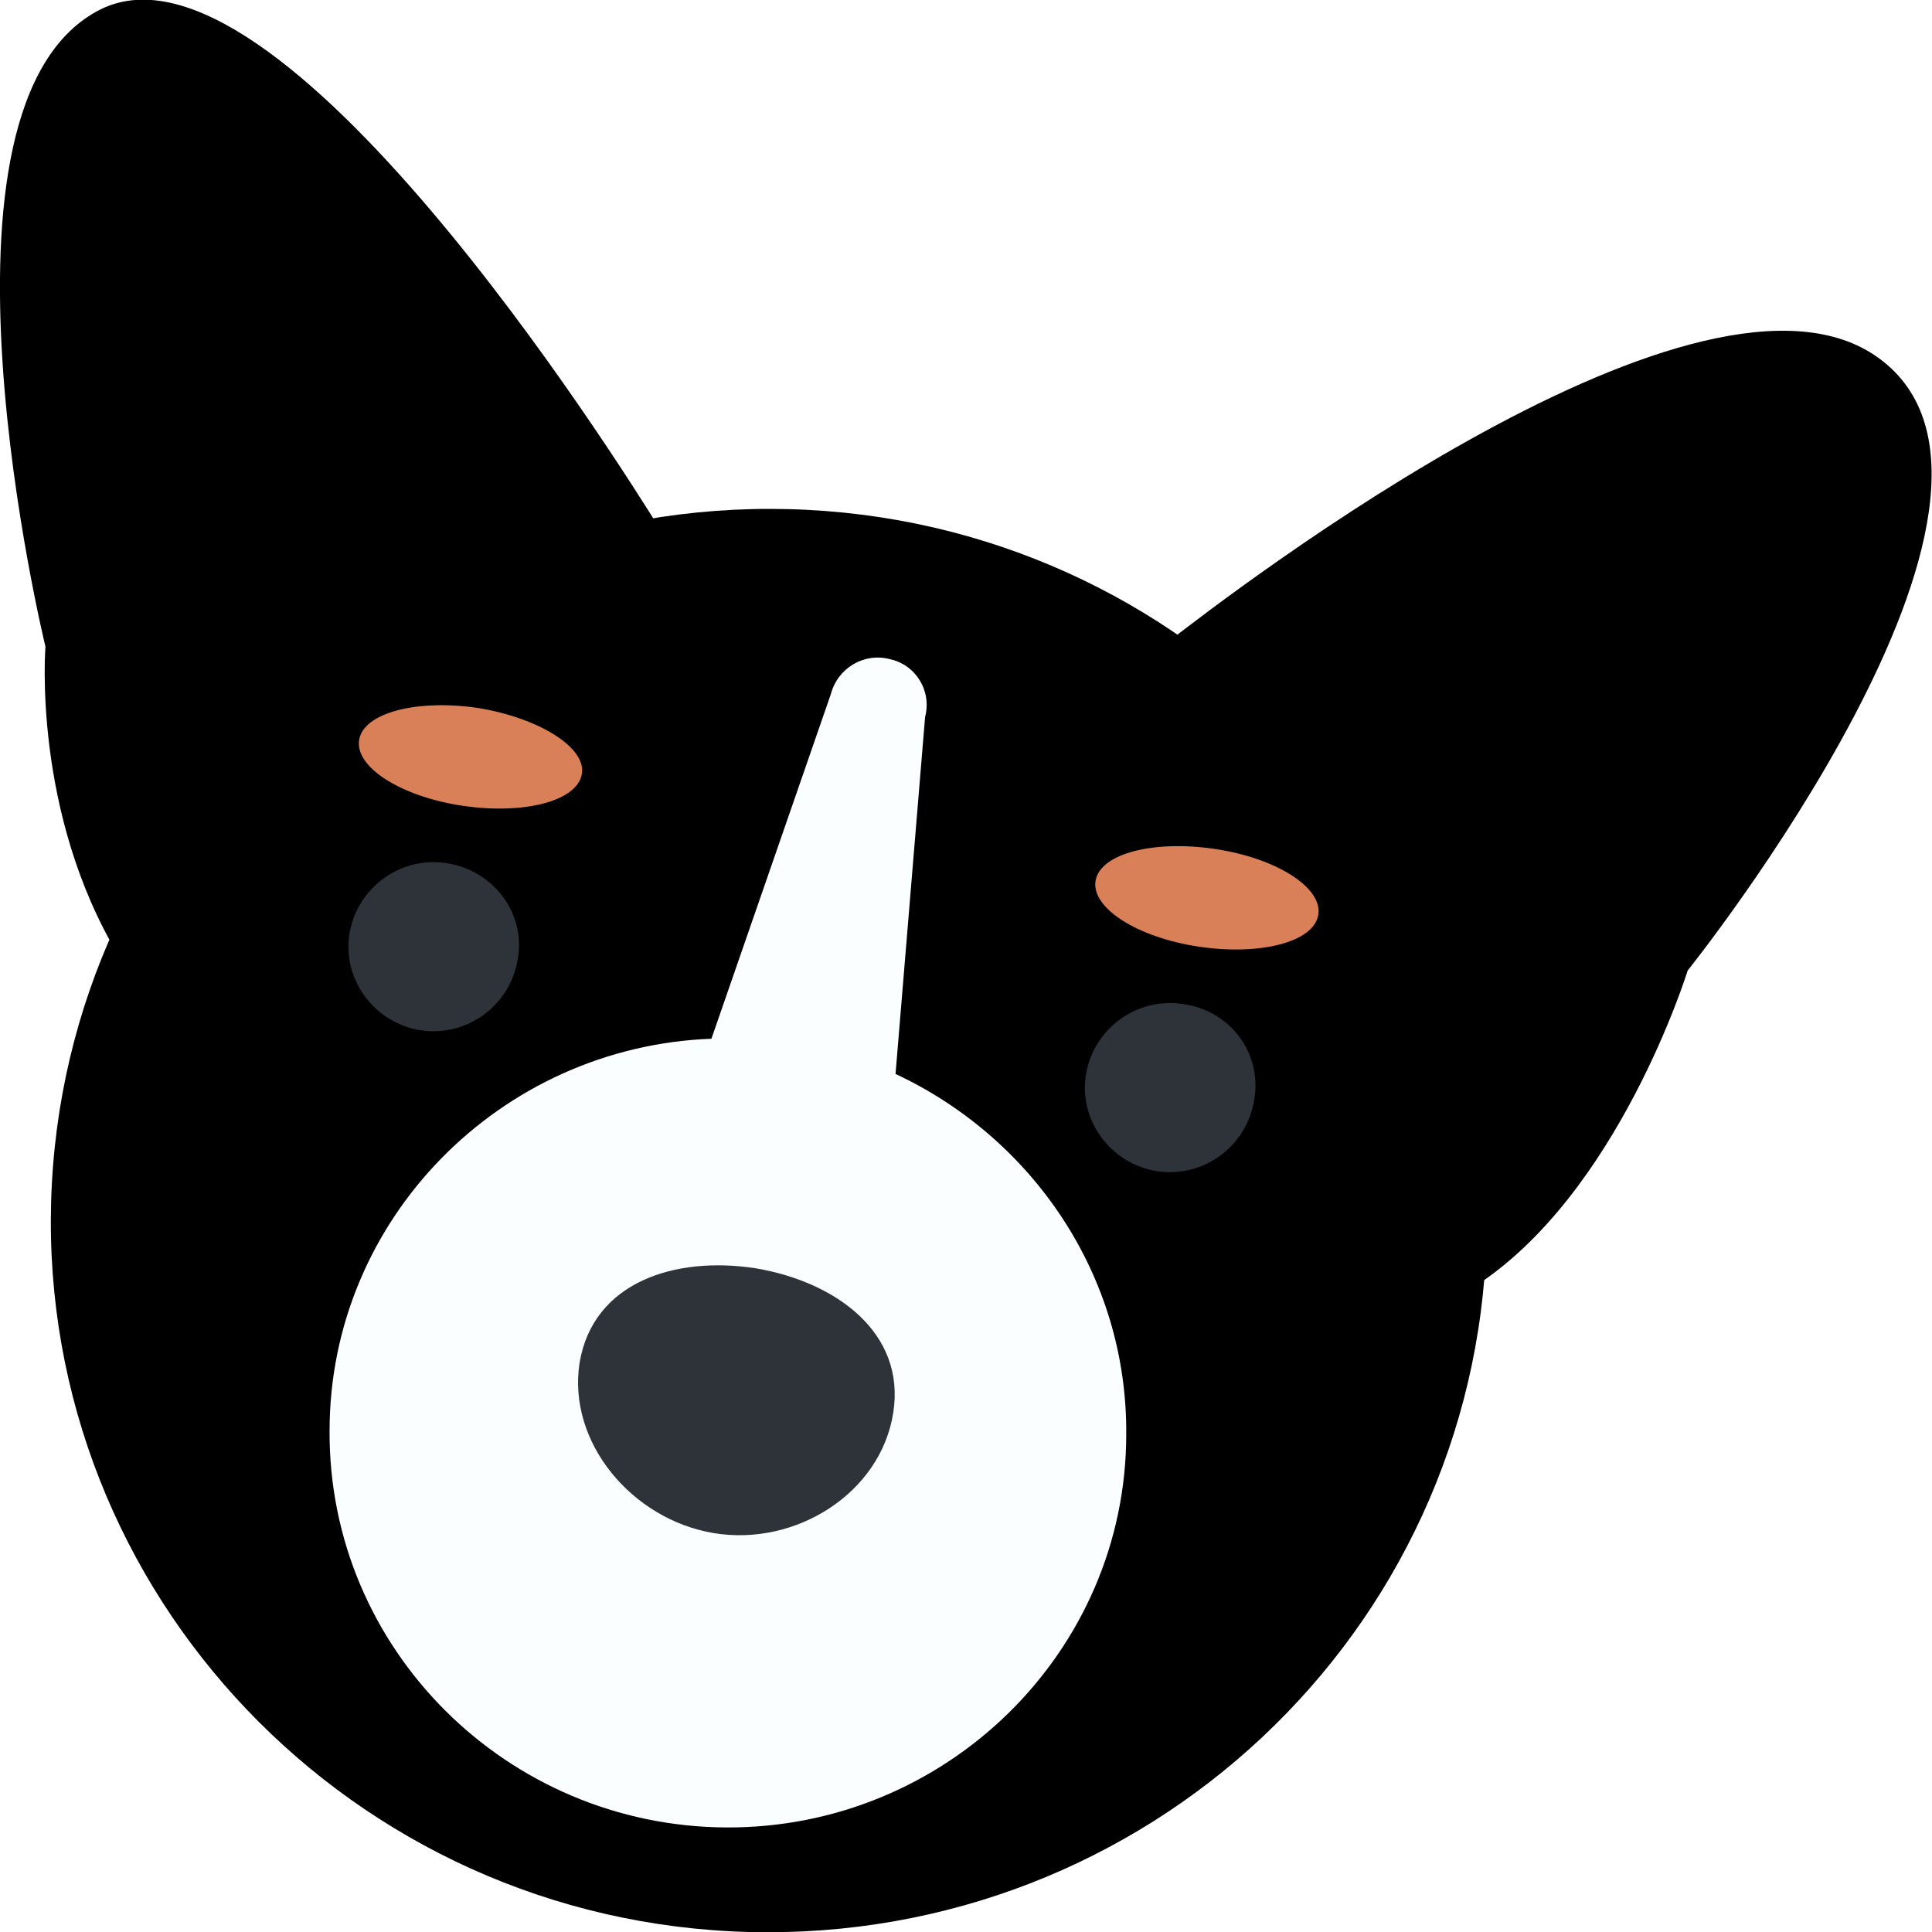
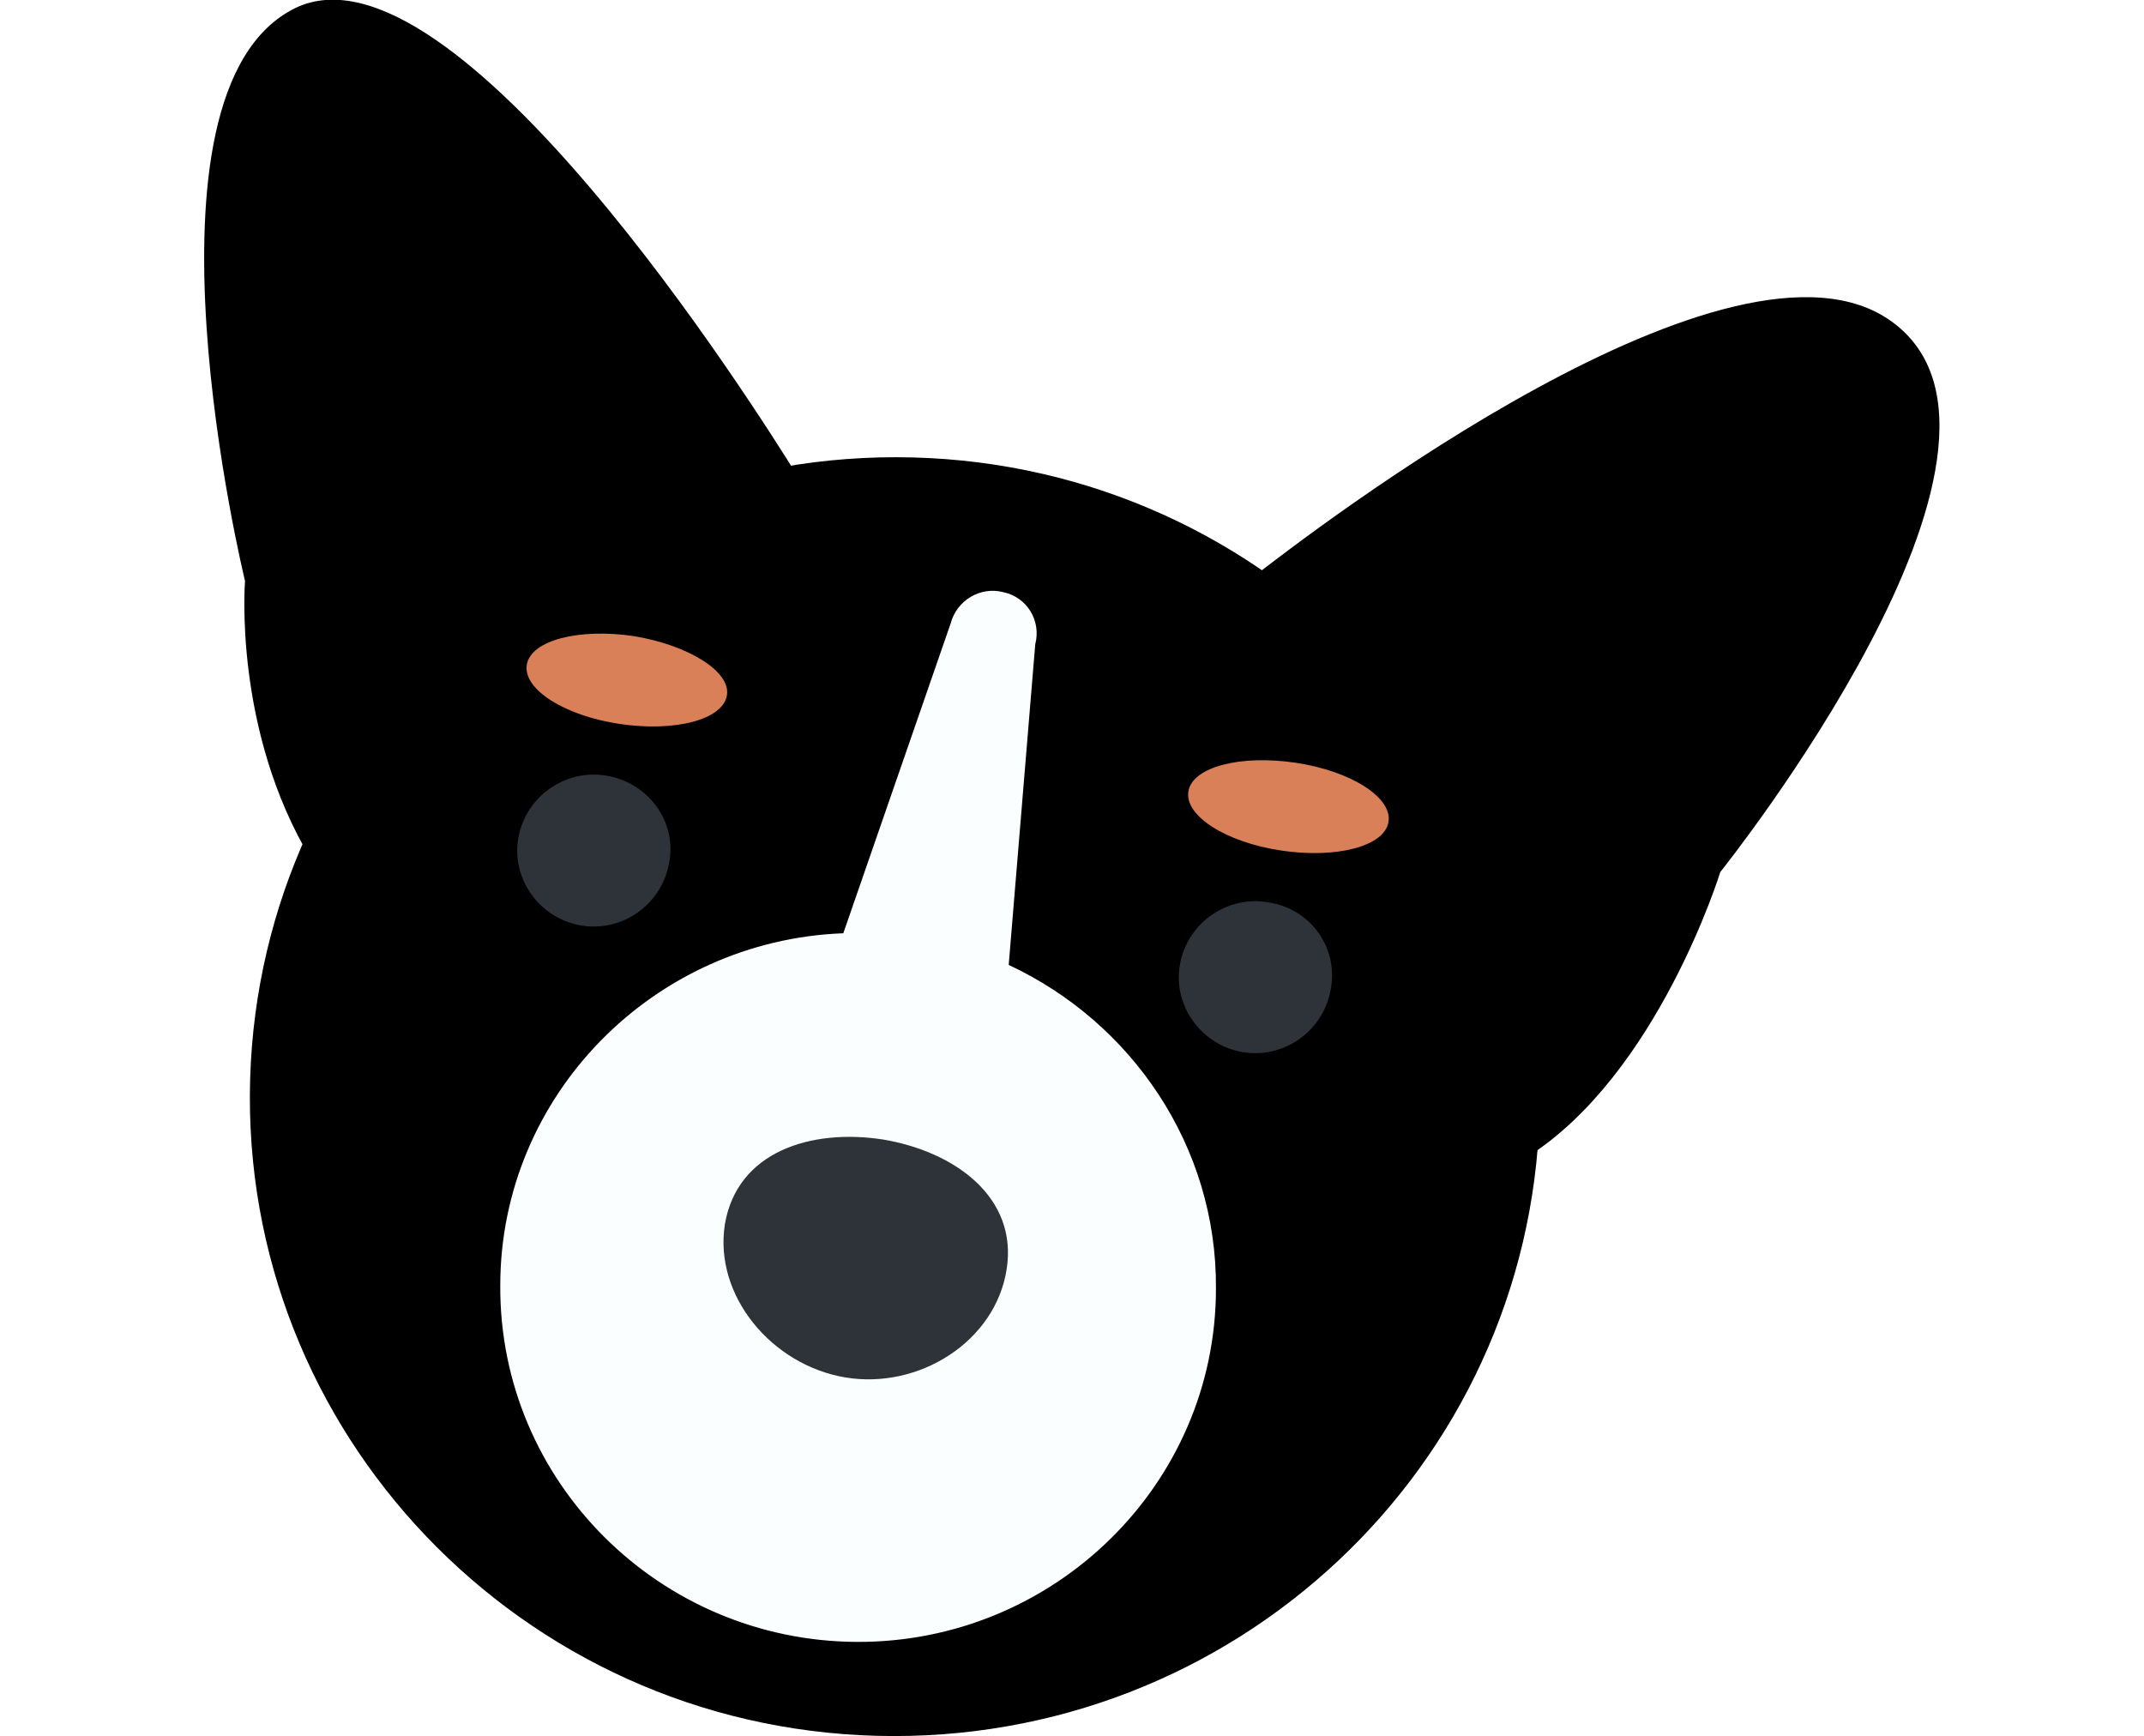
- <svg xmlns="http://www.w3.org/2000/svg" id="Layer_1" viewBox="0 0 170 170">
+ <svg xmlns="http://www.w3.org/2000/svg" id="Layer_1" viewBox="-20 0 210 170">
  <path fill="currentColor" class="corgi__body" d="M10.5 84.2c8.2-19.5 26.1-33.9 47.6-37.6C54.2 40.3 24.5-6.8 8.9.8-7.7 9 4 56.9 4 56.9s-1.2 14.6 6.5 27.3zM165.3 31.5c-15.4-11.2-56.4 20.2-62.8 25.2 17 11.6 28 31.3 27.3 53.3 0 1.1-.1 2.2-.2 3.3 12.8-8.1 18.9-27.9 18.9-27.9s33.5-41.8 16.8-53.9z" />
  <path fill="currentColor" class="corgi__body" d="M130.8 109.1c-1 34.6-30 61.8-64.9 60.9S3.5 140.2 4.5 105.7s30-61.8 64.9-60.9 62.4 29.7 61.4 64.3z" />
  <path d="M78.8 94.5l2.6-31.4c.6-2.3-.8-4.6-3.1-5.1-2.3-.6-4.6.8-5.2 3.1L62.6 91.4C44 92.1 29 107.3 29 125.9c-.1 19.2 15.6 34.8 34.9 34.9s35.2-15.4 35.2-34.6c.1-14-8.3-26.1-20.3-31.7z" fill="#fbfeff" />
  <path fill="#2D3339" class="corgi__nose_and_eyes" d="M66.5 111.6c-7.1-1.1-14.3 1.2-15.5 8.3-1.1 7 4.6 13.8 11.8 15s14.7-3.5 15.8-10.6c1.1-7-5-11.5-12.1-12.7zM39.6 76c-4.1-.8-8 1.9-8.8 5.9-.8 4 1.9 7.9 5.9 8.7 4.1.8 8-1.9 8.8-5.9.9-4-1.8-7.9-5.9-8.7zM104.4 88.4c-4.1-.8-8 1.9-8.8 5.9-.8 4 1.9 7.9 5.9 8.7 4.1.8 8-1.9 8.8-5.9.9-4.1-1.8-8-5.9-8.7z" />
  <path fill="#DA8058" class="corgi__brows" d="M106.9 74.7c-5.4-.8-10.1.4-10.5 2.8-.4 2.4 3.7 5 9.1 5.8 5.4.8 10.1-.4 10.5-2.8.4-2.4-3.7-5-9.1-5.8zM42.1 62.3c-5.4-.8-10.1.4-10.5 2.8-.4 2.4 3.7 5 9.1 5.8 5.4.8 10.1-.4 10.5-2.8.4-2.3-3.7-4.9-9.1-5.8z" />
</svg>
